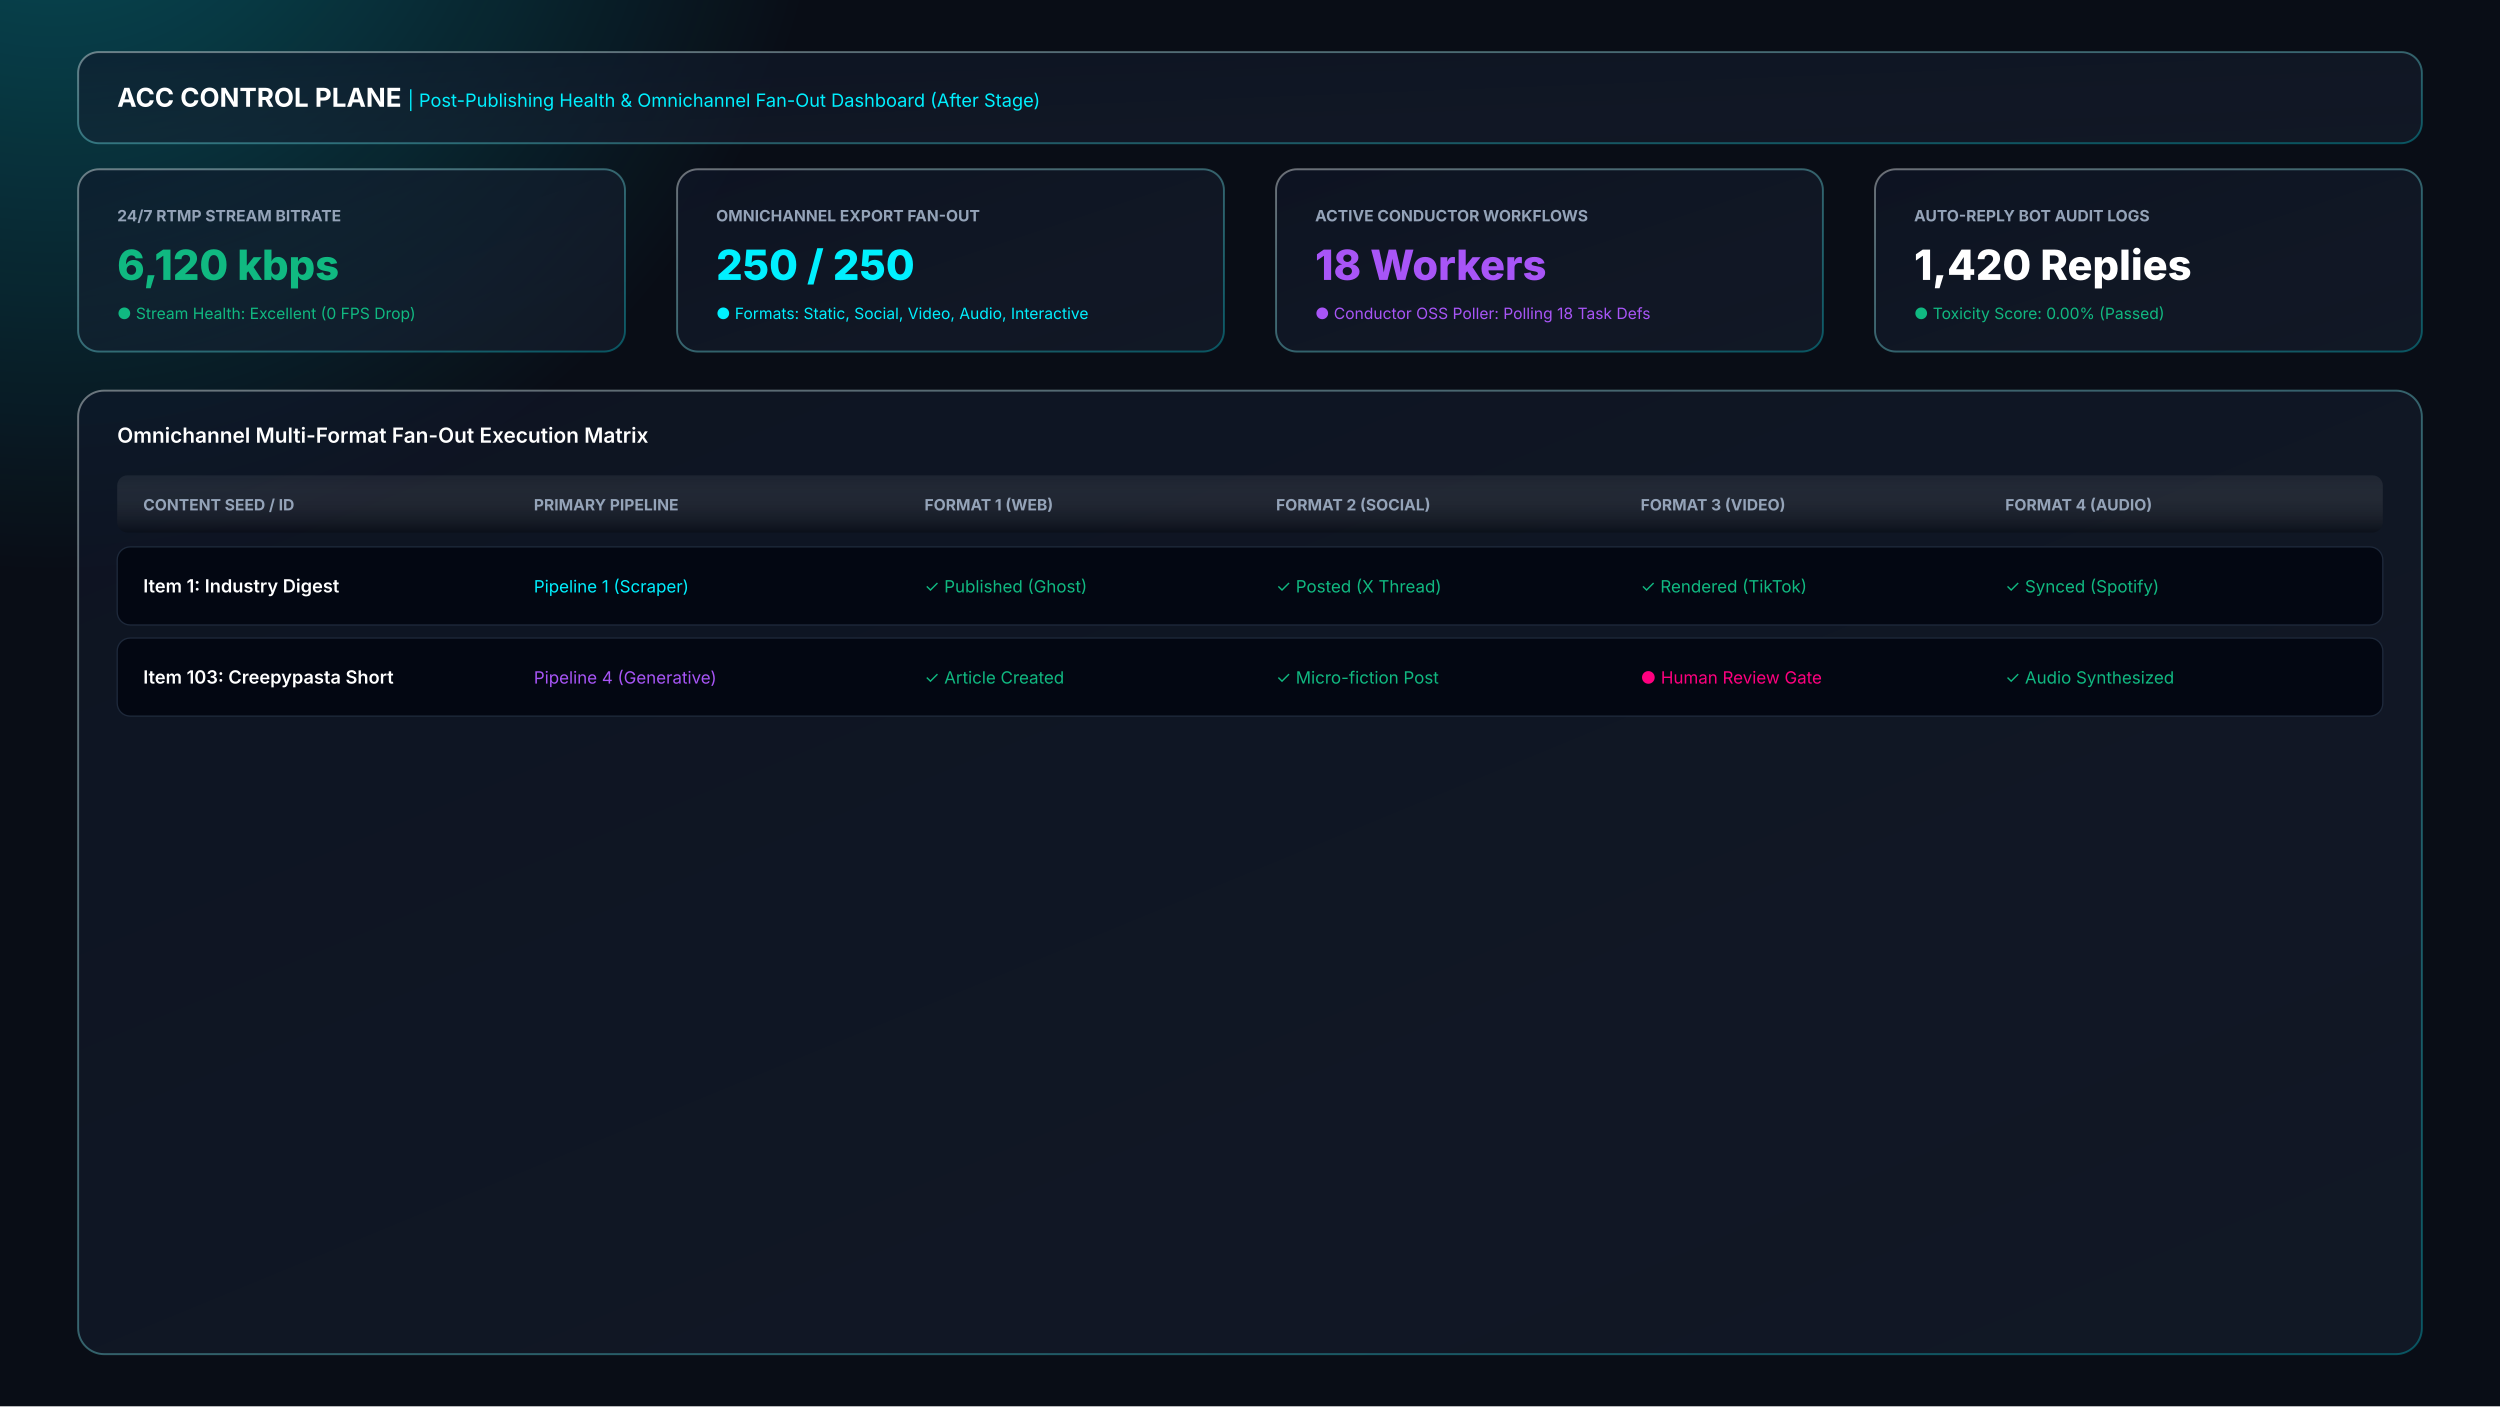
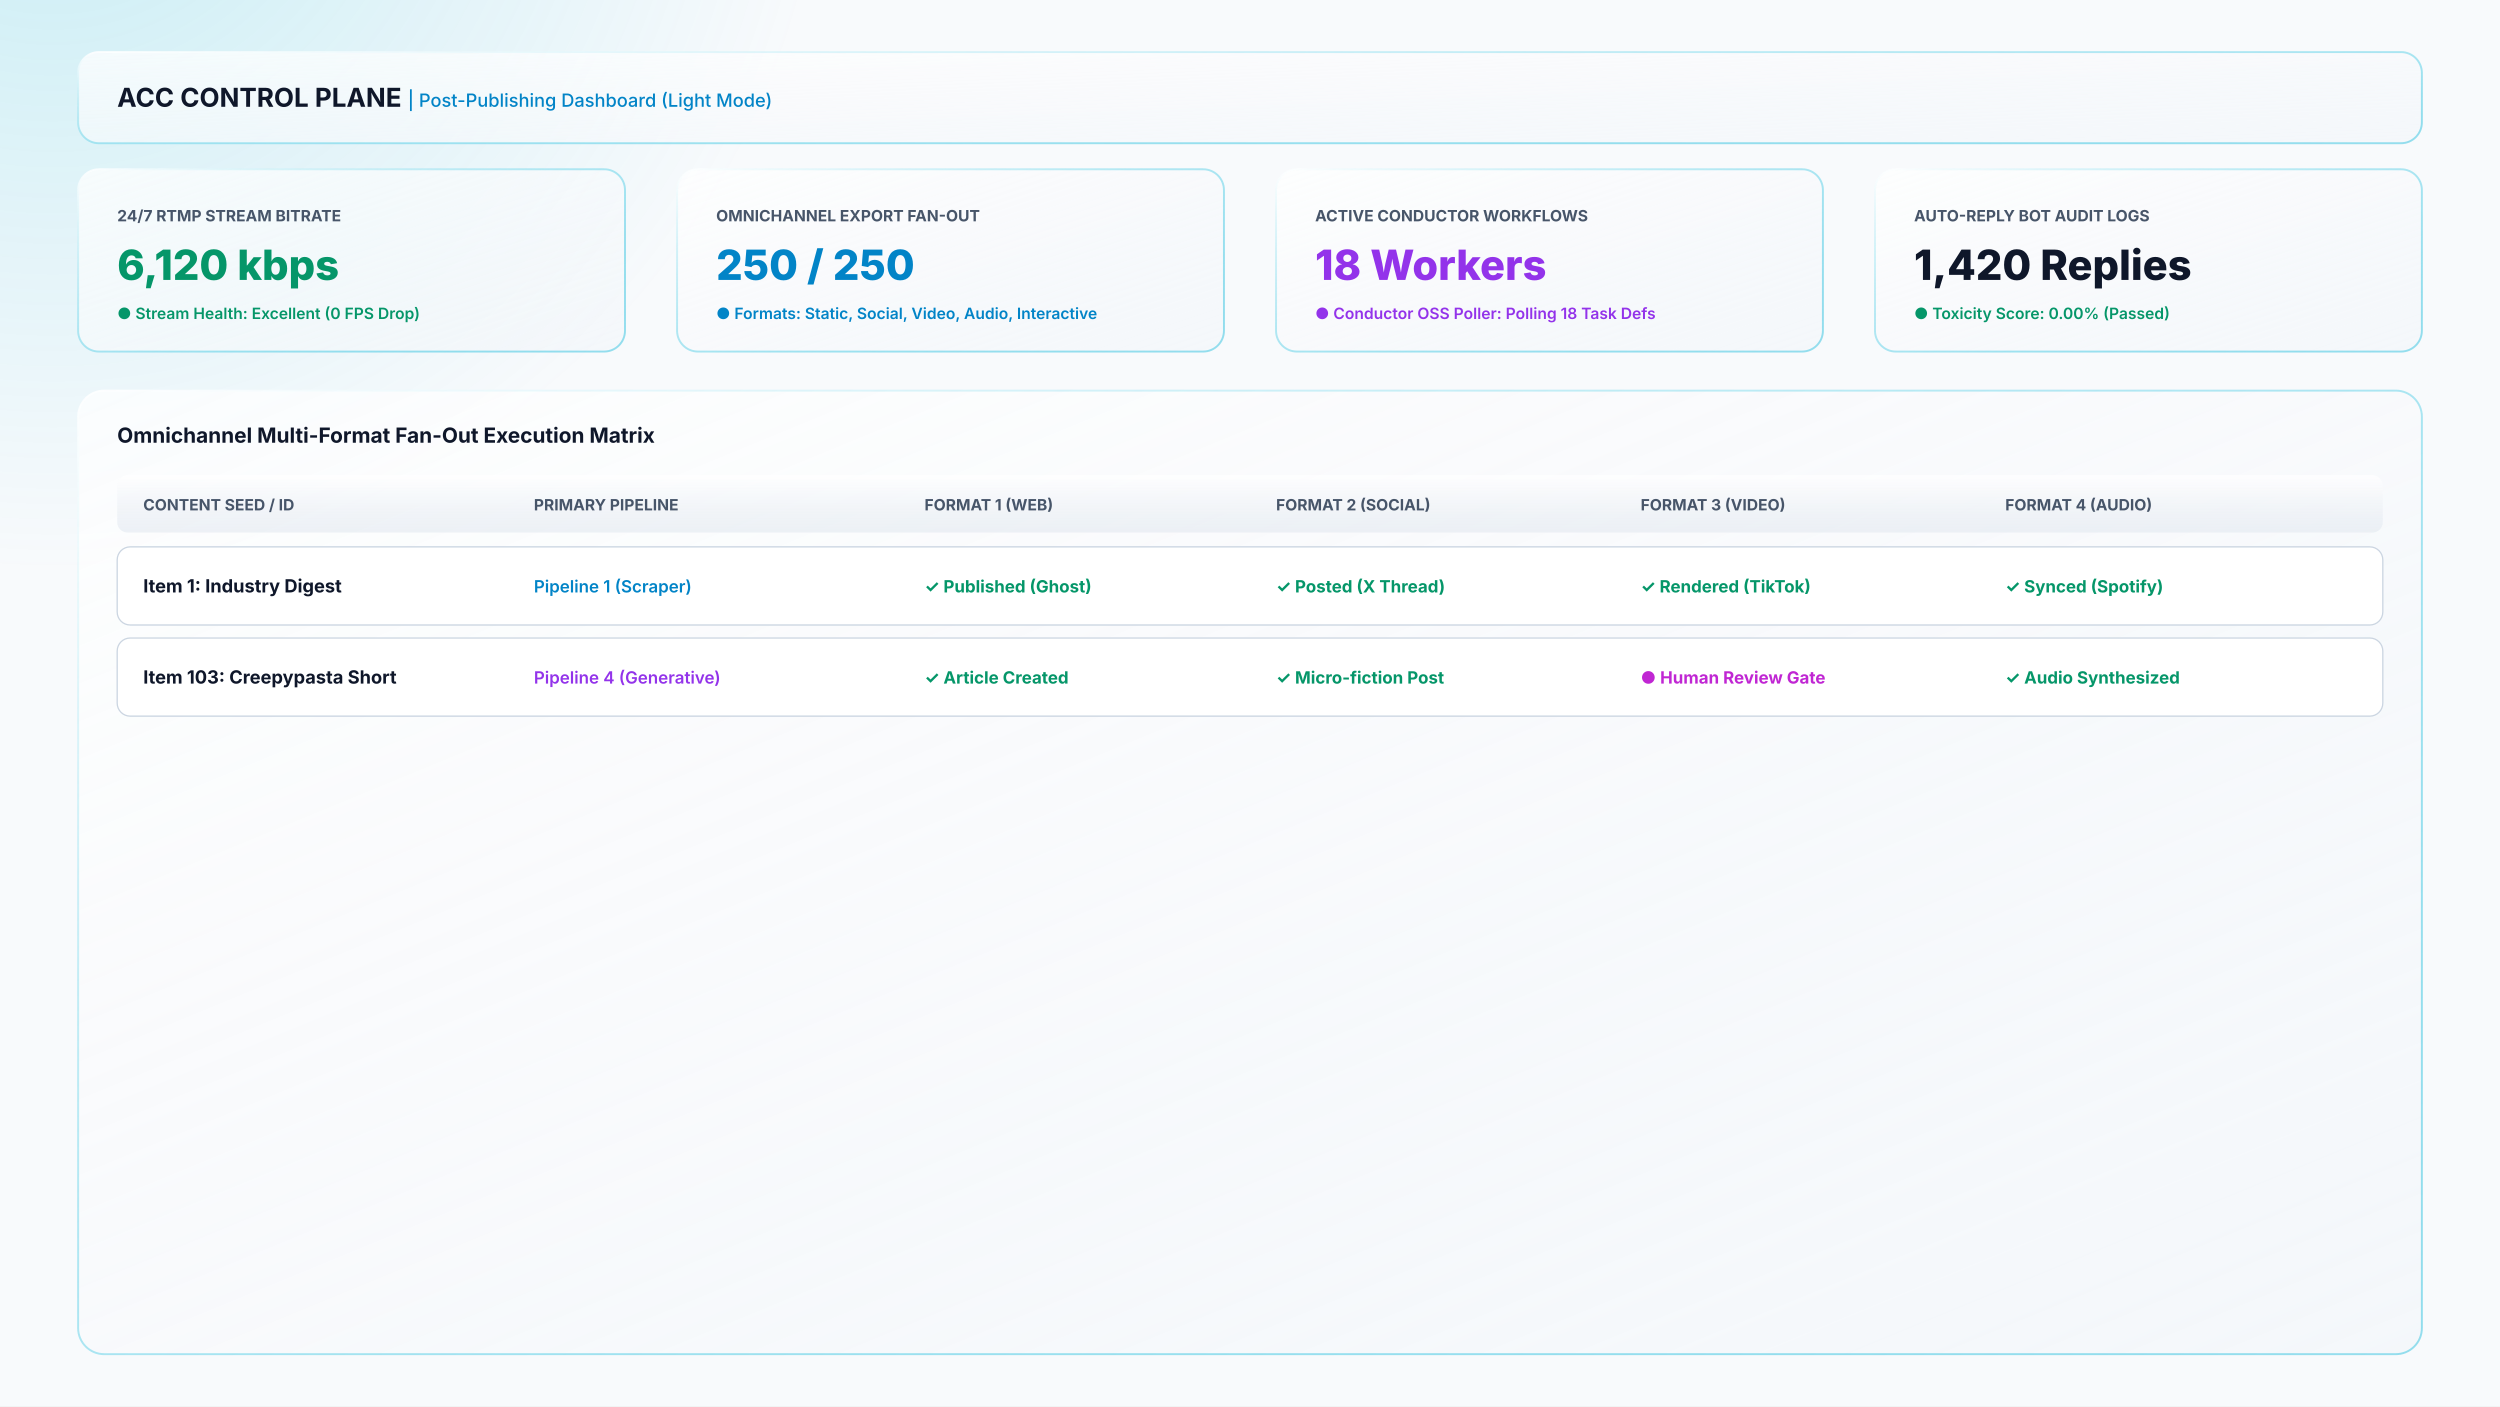
- <svg xmlns="http://www.w3.org/2000/svg" viewBox="0 0 1920 1080" width="100%" height="100%" style="background:#090d16; font-family: system-ui, -apple-system, sans-serif;">
+ <svg xmlns="http://www.w3.org/2000/svg" viewBox="0 0 1920 1080" width="100%" height="100%" style="background:#f8fafc; font-family: system-ui, -apple-system, sans-serif;">
  <defs>
    <radialGradient id="cyanGlow" cx="20%" cy="20%" r="50%">
-       <stop offset="0%" stop-color="#00f0ff" stop-opacity="0.3" />
-       <stop offset="100%" stop-color="#00f0ff" stop-opacity="0" />
+       <stop offset="0%" stop-color="#00b4d8" stop-opacity="0.2" />
+       <stop offset="100%" stop-color="#00b4d8" stop-opacity="0" />
    </radialGradient>
    <linearGradient id="specularBorder" x1="0%" y1="0%" x2="100%" y2="100%">
-       <stop offset="0%" stop-color="#ffffff" stop-opacity="0.4" />
-       <stop offset="100%" stop-color="#00f0ff" stop-opacity="0.3" />
+       <stop offset="0%" stop-color="#ffffff" stop-opacity="0.9" />
+       <stop offset="100%" stop-color="#00b4d8" stop-opacity="0.4" />
    </linearGradient>
    <linearGradient id="glassFill" x1="0%" y1="0%" x2="100%" y2="100%">
-       <stop offset="0%" stop-color="#0f172a" stop-opacity="0.6" />
-       <stop offset="100%" stop-color="#1e293b" stop-opacity="0.4" />
+       <stop offset="0%" stop-color="#ffffff" stop-opacity="0.75" />
+       <stop offset="100%" stop-color="#f1f5f9" stop-opacity="0.55" />
    </linearGradient>
    <linearGradient id="innerGlass" x1="0%" y1="0%" x2="0%" y2="100%">
-       <stop offset="0%" stop-color="#ffffff" stop-opacity="0.06" />
-       <stop offset="100%" stop-color="#000000" stop-opacity="0.25" />
+       <stop offset="0%" stop-color="#ffffff" stop-opacity="0.9" />
+       <stop offset="100%" stop-color="#e2e8f0" stop-opacity="0.6" />
    </linearGradient>
  </defs>
-   <rect width="1920" height="1080" fill="#090d16" />
+   <rect width="1920" height="1080" fill="#f8fafc" />
  <circle cx="400" cy="200" r="600" fill="url(#cyanGlow)" />
  <g transform="translate(60, 40)">
    <rect width="1800" height="70" rx="16" fill="url(#glassFill)" stroke="url(#specularBorder)" stroke-width="1.5" />
-     <text x="30" y="42" fill="#ffffff" font-size="20" font-weight="700">ACC CONTROL PLANE <tspan fill="#00f0ff" font-size="14" font-weight="400">| Post-Publishing Health &amp; Omnichannel Fan-Out Dashboard (After Stage)</tspan>
+     <text x="30" y="42" fill="#0f172a" font-size="20" font-weight="700">ACC CONTROL PLANE <tspan fill="#0284c7" font-size="14" font-weight="500">| Post-Publishing Dashboard (Light Mode)</tspan>
    </text>
  </g>
  <g transform="translate(60, 130)">
    <rect width="420" height="140" rx="16" fill="url(#glassFill)" stroke="url(#specularBorder)" stroke-width="1.5" />
-     <text x="30" y="40" fill="#94a3b8" font-size="12" font-weight="700">24/7 RTMP STREAM BITRATE</text>
-     <text x="30" y="85" fill="#10b981" font-size="32" font-weight="800">6,120 kbps</text>
-     <text x="30" y="115" fill="#10b981" font-size="12">● Stream Health: Excellent (0 FPS Drop)</text>
+     <text x="30" y="40" fill="#475569" font-size="12" font-weight="700">24/7 RTMP STREAM BITRATE</text>
+     <text x="30" y="85" fill="#059669" font-size="32" font-weight="800">6,120 kbps</text>
+     <text x="30" y="115" fill="#059669" font-size="12" font-weight="600">● Stream Health: Excellent (0 FPS Drop)</text>
    <rect x="460" y="0" width="420" height="140" rx="16" fill="url(#glassFill)" stroke="url(#specularBorder)" stroke-width="1.5" />
-     <text x="490" y="40" fill="#94a3b8" font-size="12" font-weight="700">OMNICHANNEL EXPORT FAN-OUT</text>
-     <text x="490" y="85" fill="#00f0ff" font-size="32" font-weight="800">250 / 250</text>
-     <text x="490" y="115" fill="#00f0ff" font-size="12">● Formats: Static, Social, Video, Audio, Interactive</text>
+     <text x="490" y="40" fill="#475569" font-size="12" font-weight="700">OMNICHANNEL EXPORT FAN-OUT</text>
+     <text x="490" y="85" fill="#0284c7" font-size="32" font-weight="800">250 / 250</text>
+     <text x="490" y="115" fill="#0284c7" font-size="12" font-weight="600">● Formats: Static, Social, Video, Audio, Interactive</text>
    <rect x="920" y="0" width="420" height="140" rx="16" fill="url(#glassFill)" stroke="url(#specularBorder)" stroke-width="1.5" />
-     <text x="950" y="40" fill="#94a3b8" font-size="12" font-weight="700">ACTIVE CONDUCTOR WORKFLOWS</text>
-     <text x="950" y="85" fill="#a855f7" font-size="32" font-weight="800">18 Workers</text>
-     <text x="950" y="115" fill="#a855f7" font-size="12">● Conductor OSS Poller: Polling 18 Task Defs</text>
+     <text x="950" y="40" fill="#475569" font-size="12" font-weight="700">ACTIVE CONDUCTOR WORKFLOWS</text>
+     <text x="950" y="85" fill="#9333ea" font-size="32" font-weight="800">18 Workers</text>
+     <text x="950" y="115" fill="#9333ea" font-size="12" font-weight="600">● Conductor OSS Poller: Polling 18 Task Defs</text>
    <rect x="1380" y="0" width="420" height="140" rx="16" fill="url(#glassFill)" stroke="url(#specularBorder)" stroke-width="1.5" />
-     <text x="1410" y="40" fill="#94a3b8" font-size="12" font-weight="700">AUTO-REPLY BOT AUDIT LOGS</text>
-     <text x="1410" y="85" fill="#ffffff" font-size="32" font-weight="800">1,420 Replies</text>
-     <text x="1410" y="115" fill="#10b981" font-size="12">● Toxicity Score: 0.00% (Passed)</text>
+     <text x="1410" y="40" fill="#475569" font-size="12" font-weight="700">AUTO-REPLY BOT AUDIT LOGS</text>
+     <text x="1410" y="85" fill="#0f172a" font-size="32" font-weight="800">1,420 Replies</text>
+     <text x="1410" y="115" fill="#059669" font-size="12" font-weight="600">● Toxicity Score: 0.00% (Passed)</text>
  </g>
  <g transform="translate(60, 300)">
    <rect width="1800" height="740" rx="20" fill="url(#glassFill)" stroke="url(#specularBorder)" stroke-width="1.5" />
-     <text x="30" y="40" fill="#ffffff" font-size="16" font-weight="600">Omnichannel Multi-Format Fan-Out Execution Matrix</text>
+     <text x="30" y="40" fill="#0f172a" font-size="16" font-weight="700">Omnichannel Multi-Format Fan-Out Execution Matrix</text>
    <rect x="30" y="65" width="1740" height="44" rx="8" fill="url(#innerGlass)" />
-     <text x="50" y="92" fill="#94a3b8" font-size="12" font-weight="700">CONTENT SEED / ID</text>
-     <text x="350" y="92" fill="#94a3b8" font-size="12" font-weight="700">PRIMARY PIPELINE</text>
-     <text x="650" y="92" fill="#94a3b8" font-size="12" font-weight="700">FORMAT 1 (WEB)</text>
-     <text x="920" y="92" fill="#94a3b8" font-size="12" font-weight="700">FORMAT 2 (SOCIAL)</text>
-     <text x="1200" y="92" fill="#94a3b8" font-size="12" font-weight="700">FORMAT 3 (VIDEO)</text>
-     <text x="1480" y="92" fill="#94a3b8" font-size="12" font-weight="700">FORMAT 4 (AUDIO)</text>
-     <rect x="30" y="120" width="1740" height="60" rx="10" fill="#030712" stroke="#1e293b" />
-     <text x="50" y="155" fill="#ffffff" font-size="14" font-weight="600">Item 1: Industry Digest</text>
-     <text x="350" y="155" fill="#00f0ff" font-size="13">Pipeline 1 (Scraper)</text>
-     <text x="650" y="155" fill="#10b981" font-size="13">✓ Published (Ghost)</text>
-     <text x="920" y="155" fill="#10b981" font-size="13">✓ Posted (X Thread)</text>
-     <text x="1200" y="155" fill="#10b981" font-size="13">✓ Rendered (TikTok)</text>
-     <text x="1480" y="155" fill="#10b981" font-size="13">✓ Synced (Spotify)</text>
-     <rect x="30" y="190" width="1740" height="60" rx="10" fill="#030712" stroke="#1e293b" />
-     <text x="50" y="225" fill="#ffffff" font-size="14" font-weight="600">Item 103: Creepypasta Short</text>
-     <text x="350" y="225" fill="#a855f7" font-size="13">Pipeline 4 (Generative)</text>
-     <text x="650" y="225" fill="#10b981" font-size="13">✓ Article Created</text>
-     <text x="920" y="225" fill="#10b981" font-size="13">✓ Micro-fiction Post</text>
-     <text x="1200" y="225" fill="#ff007f" font-size="13">● Human Review Gate</text>
-     <text x="1480" y="225" fill="#10b981" font-size="13">✓ Audio Synthesized</text>
+     <text x="50" y="92" fill="#475569" font-size="12" font-weight="700">CONTENT SEED / ID</text>
+     <text x="350" y="92" fill="#475569" font-size="12" font-weight="700">PRIMARY PIPELINE</text>
+     <text x="650" y="92" fill="#475569" font-size="12" font-weight="700">FORMAT 1 (WEB)</text>
+     <text x="920" y="92" fill="#475569" font-size="12" font-weight="700">FORMAT 2 (SOCIAL)</text>
+     <text x="1200" y="92" fill="#475569" font-size="12" font-weight="700">FORMAT 3 (VIDEO)</text>
+     <text x="1480" y="92" fill="#475569" font-size="12" font-weight="700">FORMAT 4 (AUDIO)</text>
+     <rect x="30" y="120" width="1740" height="60" rx="10" fill="#ffffff" stroke="#cbd5e1" />
+     <text x="50" y="155" fill="#0f172a" font-size="14" font-weight="700">Item 1: Industry Digest</text>
+     <text x="350" y="155" fill="#0284c7" font-size="13" font-weight="600">Pipeline 1 (Scraper)</text>
+     <text x="650" y="155" fill="#059669" font-size="13" font-weight="700">✓ Published (Ghost)</text>
+     <text x="920" y="155" fill="#059669" font-size="13" font-weight="700">✓ Posted (X Thread)</text>
+     <text x="1200" y="155" fill="#059669" font-size="13" font-weight="700">✓ Rendered (TikTok)</text>
+     <text x="1480" y="155" fill="#059669" font-size="13" font-weight="700">✓ Synced (Spotify)</text>
+     <rect x="30" y="190" width="1740" height="60" rx="10" fill="#ffffff" stroke="#cbd5e1" />
+     <text x="50" y="225" fill="#0f172a" font-size="14" font-weight="700">Item 103: Creepypasta Short</text>
+     <text x="350" y="225" fill="#9333ea" font-size="13" font-weight="600">Pipeline 4 (Generative)</text>
+     <text x="650" y="225" fill="#059669" font-size="13" font-weight="700">✓ Article Created</text>
+     <text x="920" y="225" fill="#059669" font-size="13" font-weight="700">✓ Micro-fiction Post</text>
+     <text x="1200" y="225" fill="#c026d3" font-size="13" font-weight="700">● Human Review Gate</text>
+     <text x="1480" y="225" fill="#059669" font-size="13" font-weight="700">✓ Audio Synthesized</text>
  </g>
</svg>
